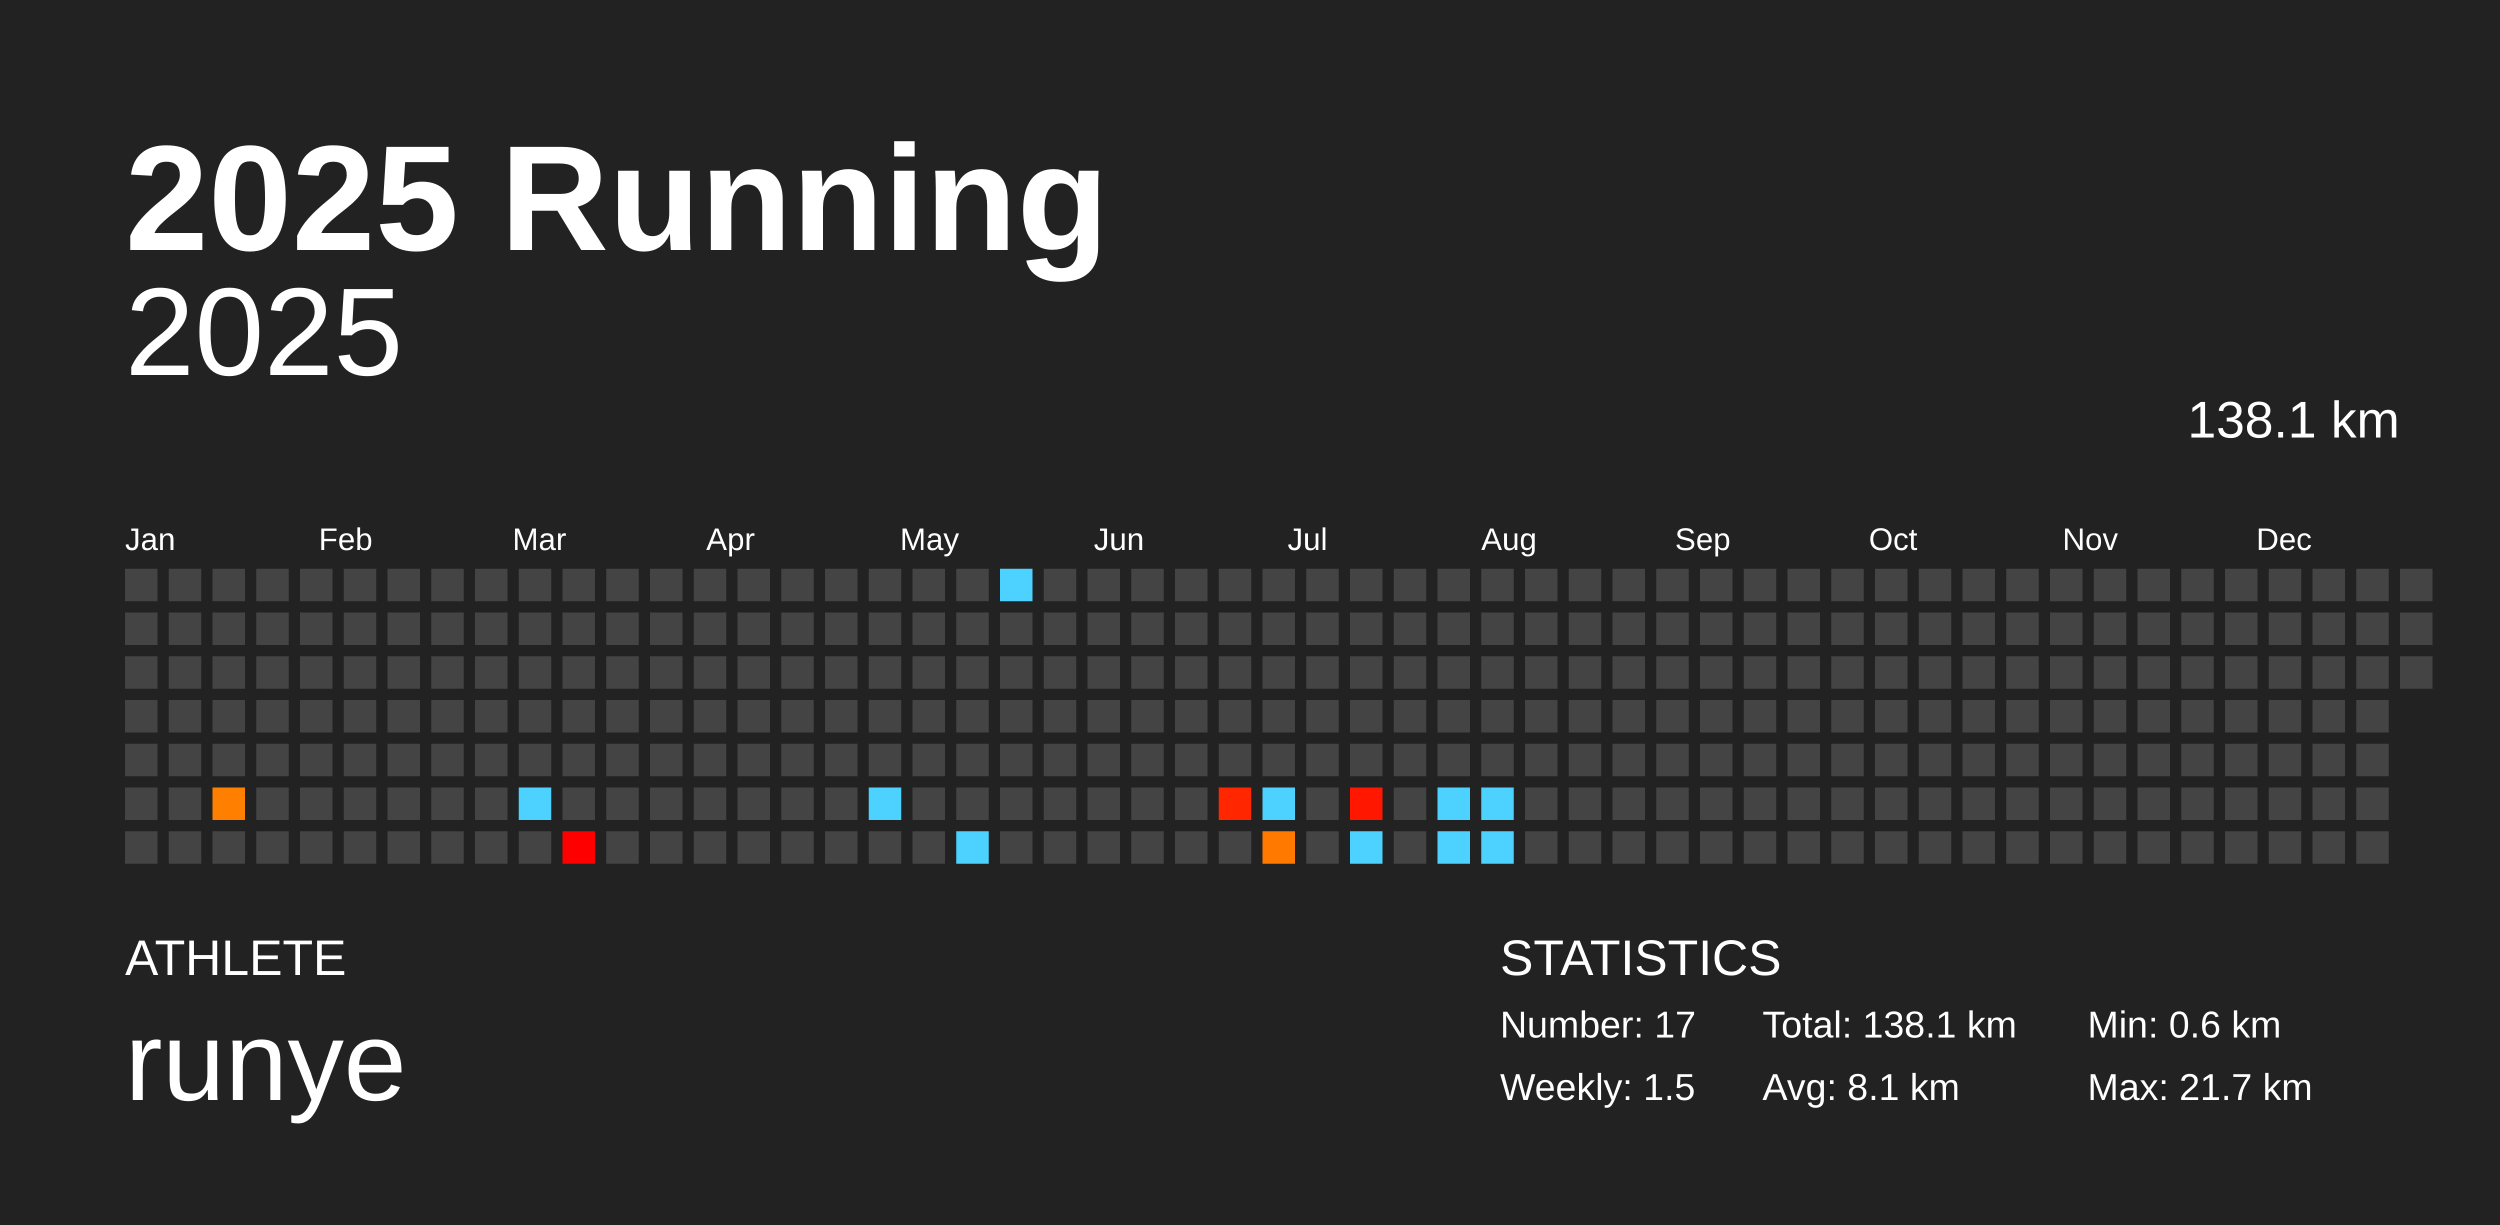
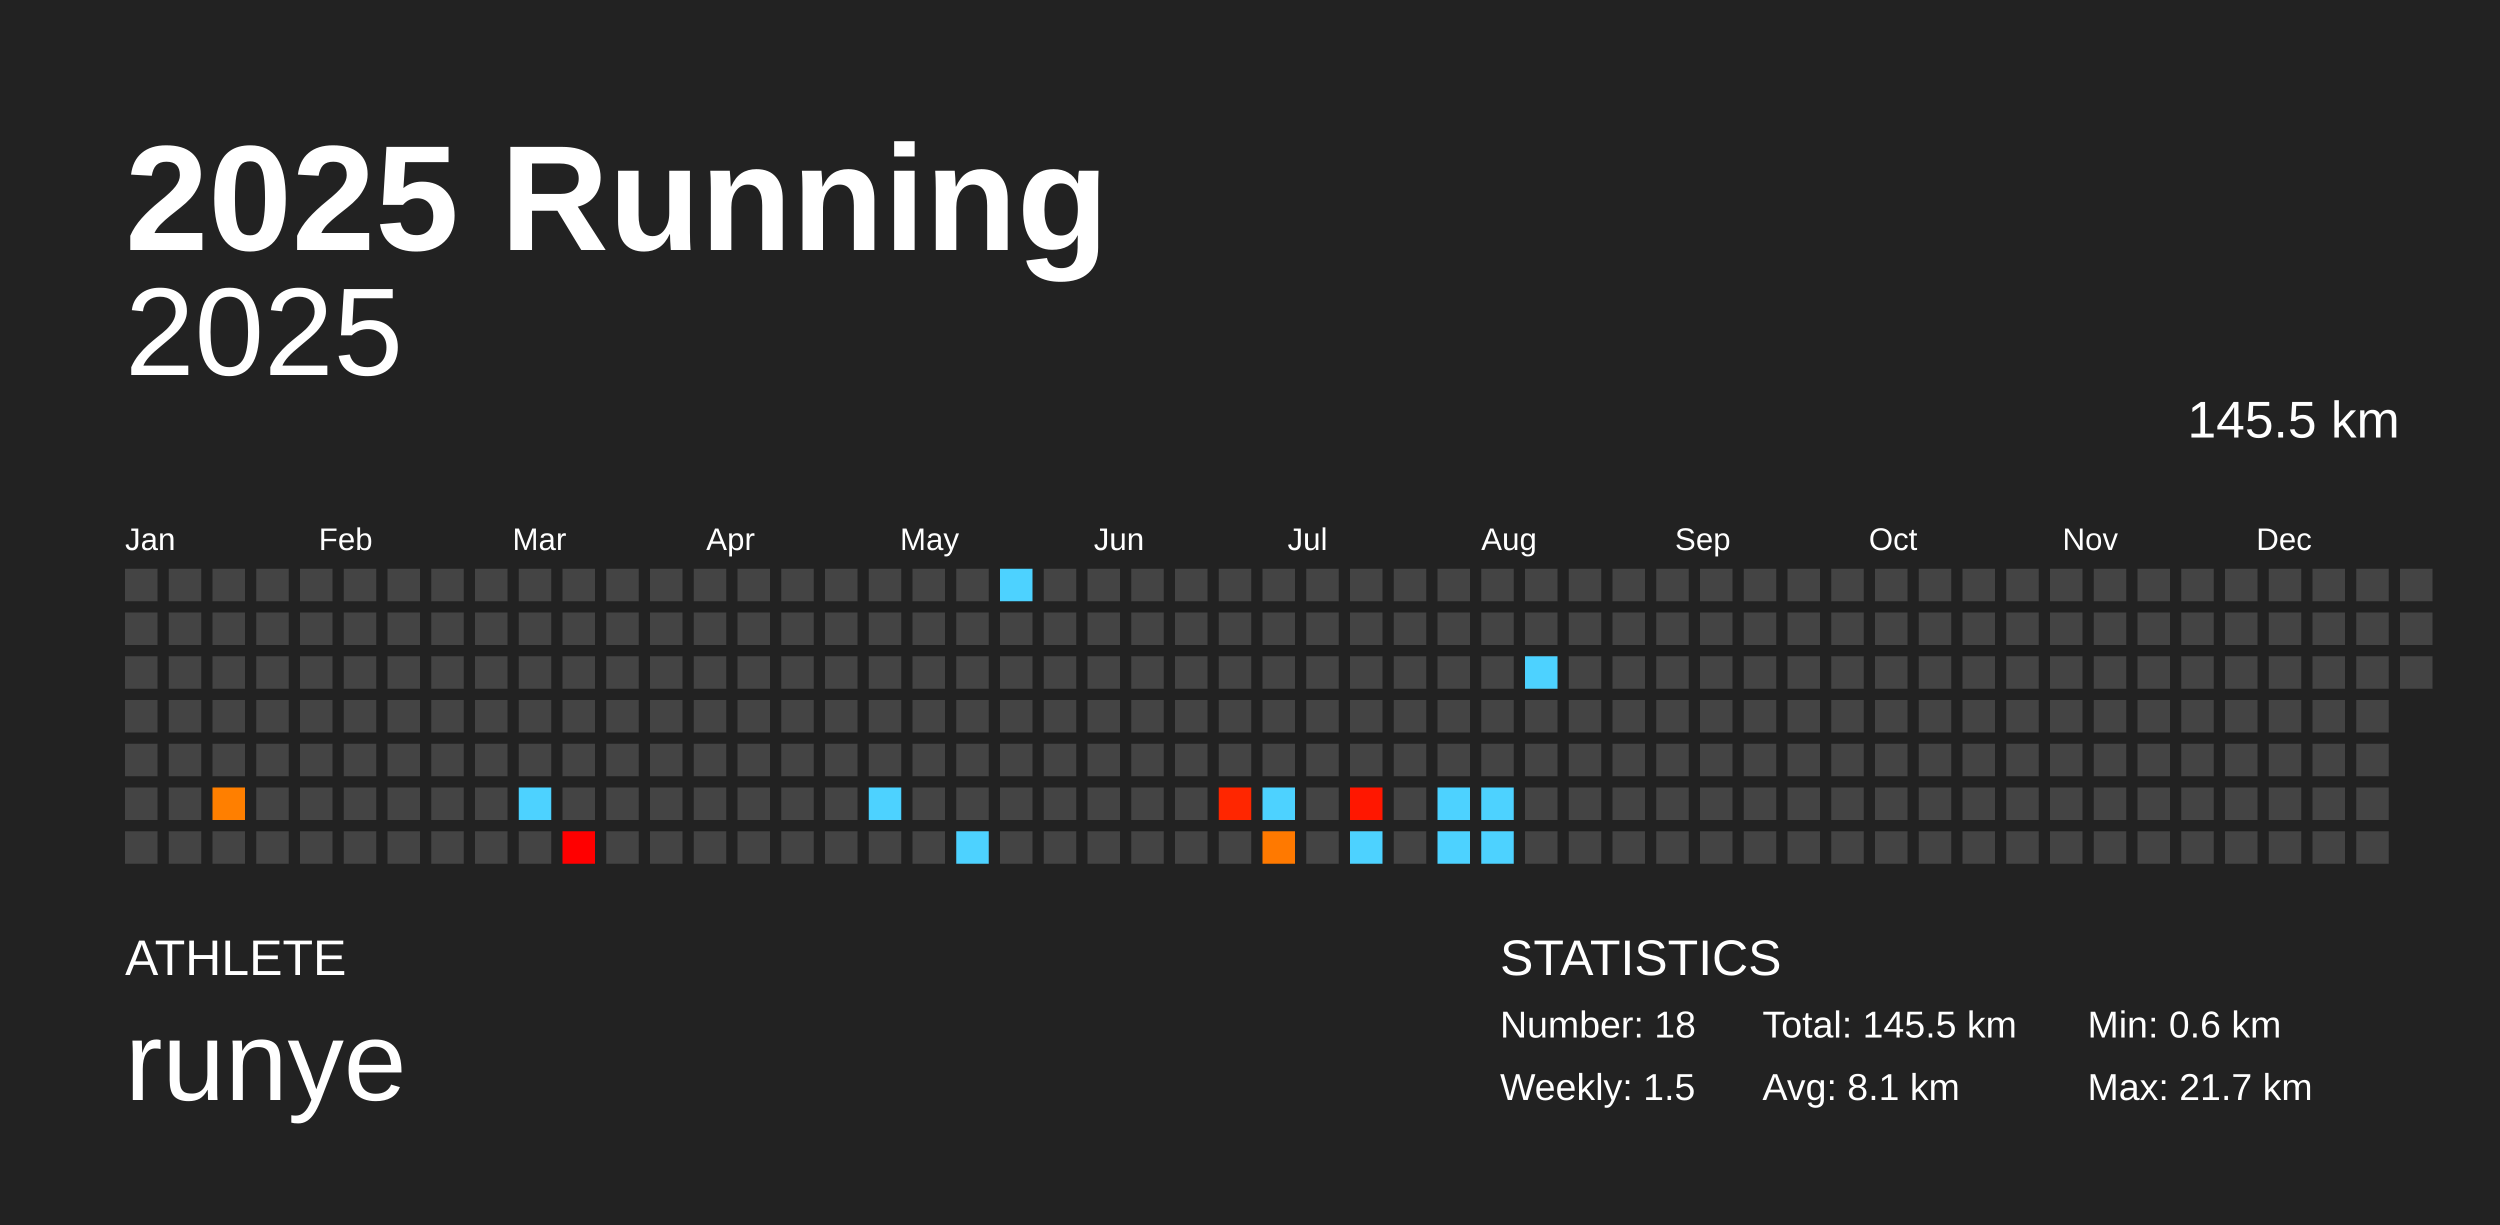
<svg xmlns="http://www.w3.org/2000/svg" baseProfile="full" height="98mm" version="1.1" viewBox="0,0,200,98" width="200mm">
  <defs />
  <rect fill="#222222" height="98" width="200" x="0" y="0" />
  <text fill="#FFFFFF" style="font-size:12px; font-family:Arial; font-weight:bold;" x="10" y="20">2025 Running</text>
  <text fill="#FFFFFF" style="font-size:4px; font-family:Arial" x="10" y="78">ATHLETE</text>
  <text fill="#FFFFFF" style="font-size:9px; font-family:Arial" x="10" y="88">runye</text>
  <text fill="#FFFFFF" style="font-size:4px; font-family:Arial" x="120" y="78">STATISTICS</text>
-   <text fill="#FFFFFF" style="font-size:3px; font-family:Arial" x="120" y="83">Number: 17</text>
+   <text fill="#FFFFFF" style="font-size:3px; font-family:Arial" x="120" y="83">Number: 18</text>
  <text fill="#FFFFFF" style="font-size:3px; font-family:Arial" x="120" y="88">Weekly: 1.5</text>
-   <text fill="#FFFFFF" style="font-size:3px; font-family:Arial" x="141" y="83">Total: 138.1 km</text>
+   <text fill="#FFFFFF" style="font-size:3px; font-family:Arial" x="141" y="83">Total: 145.5 km</text>
  <text fill="#FFFFFF" style="font-size:3px; font-family:Arial" x="141" y="88">Avg: 8.1 km</text>
  <text fill="#FFFFFF" style="font-size:3px; font-family:Arial" x="167" y="83">Min: 0.6 km</text>
  <text fill="#FFFFFF" style="font-size:3px; font-family:Arial" x="167" y="88">Max: 21.7 km</text>
  <text alignment-baseline="hanging" fill="#FFFFFF" style="font-size:10.0px; font-family:Arial;" x="10" y="30">2025</text>
-   <text alignment-baseline="hanging" fill="#FFFFFF" style="font-size:4.125px; font-family:Arial;" x="175" y="35">138.1 km</text>
+   <text alignment-baseline="hanging" fill="#FFFFFF" style="font-size:4.125px; font-family:Arial;" x="175" y="35">145.5 km</text>
  <text fill="#FFFFFF" style="font-size:2.5px; font-family:Arial" x="10.0" y="44">Jan</text>
  <text fill="#FFFFFF" style="font-size:2.5px; font-family:Arial" x="25.5" y="44">Feb</text>
  <text fill="#FFFFFF" style="font-size:2.5px; font-family:Arial" x="41.0" y="44">Mar</text>
  <text fill="#FFFFFF" style="font-size:2.5px; font-family:Arial" x="56.5" y="44">Apr</text>
  <text fill="#FFFFFF" style="font-size:2.5px; font-family:Arial" x="72.0" y="44">May</text>
  <text fill="#FFFFFF" style="font-size:2.5px; font-family:Arial" x="87.5" y="44">Jun</text>
  <text fill="#FFFFFF" style="font-size:2.5px; font-family:Arial" x="103.0" y="44">Jul</text>
  <text fill="#FFFFFF" style="font-size:2.5px; font-family:Arial" x="118.5" y="44">Aug</text>
  <text fill="#FFFFFF" style="font-size:2.5px; font-family:Arial" x="134.0" y="44">Sep</text>
  <text fill="#FFFFFF" style="font-size:2.5px; font-family:Arial" x="149.5" y="44">Oct</text>
  <text fill="#FFFFFF" style="font-size:2.5px; font-family:Arial" x="165.0" y="44">Nov</text>
  <text fill="#FFFFFF" style="font-size:2.5px; font-family:Arial" x="180.5" y="44">Dec</text>
  <rect fill="#444444" height="2.6" width="2.6" x="10.0" y="45.5" />
  <rect fill="#444444" height="2.6" width="2.6" x="10.0" y="49.0" />
  <rect fill="#444444" height="2.6" width="2.6" x="10.0" y="52.5" />
  <rect fill="#444444" height="2.6" width="2.6" x="10.0" y="56.0" />
  <rect fill="#444444" height="2.6" width="2.6" x="10.0" y="59.5" />
  <rect fill="#444444" height="2.6" width="2.6" x="10.0" y="63.0" />
  <rect fill="#444444" height="2.6" width="2.6" x="10.0" y="66.5" />
  <rect fill="#444444" height="2.6" width="2.6" x="13.5" y="45.5" />
  <rect fill="#444444" height="2.6" width="2.6" x="13.5" y="49.0" />
  <rect fill="#444444" height="2.6" width="2.6" x="13.5" y="52.5" />
  <rect fill="#444444" height="2.6" width="2.6" x="13.5" y="56.0" />
  <rect fill="#444444" height="2.6" width="2.6" x="13.5" y="59.5" />
  <rect fill="#444444" height="2.6" width="2.6" x="13.5" y="63.0" />
  <rect fill="#444444" height="2.6" width="2.6" x="13.5" y="66.5" />
  <rect fill="#444444" height="2.6" width="2.6" x="17.0" y="45.5" />
  <rect fill="#444444" height="2.6" width="2.6" x="17.0" y="49.0" />
  <rect fill="#444444" height="2.6" width="2.6" x="17.0" y="52.5" />
  <rect fill="#444444" height="2.6" width="2.6" x="17.0" y="56.0" />
  <rect fill="#444444" height="2.6" width="2.6" x="17.0" y="59.5" />
  <rect fill="#ff7f00" height="2.6" width="2.6" x="17.0" y="63.0" />
  <rect fill="#444444" height="2.6" width="2.6" x="17.0" y="66.5" />
  <rect fill="#444444" height="2.6" width="2.6" x="20.5" y="45.5" />
  <rect fill="#444444" height="2.6" width="2.6" x="20.5" y="49.0" />
  <rect fill="#444444" height="2.6" width="2.6" x="20.5" y="52.5" />
  <rect fill="#444444" height="2.6" width="2.6" x="20.5" y="56.0" />
  <rect fill="#444444" height="2.6" width="2.6" x="20.5" y="59.5" />
  <rect fill="#444444" height="2.6" width="2.6" x="20.5" y="63.0" />
  <rect fill="#444444" height="2.6" width="2.6" x="20.5" y="66.5" />
  <rect fill="#444444" height="2.6" width="2.6" x="24.0" y="45.5" />
  <rect fill="#444444" height="2.6" width="2.6" x="24.0" y="49.0" />
  <rect fill="#444444" height="2.6" width="2.6" x="24.0" y="52.5" />
  <rect fill="#444444" height="2.6" width="2.6" x="24.0" y="56.0" />
  <rect fill="#444444" height="2.6" width="2.6" x="24.0" y="59.5" />
  <rect fill="#444444" height="2.6" width="2.6" x="24.0" y="63.0" />
  <rect fill="#444444" height="2.6" width="2.6" x="24.0" y="66.5" />
  <rect fill="#444444" height="2.6" width="2.6" x="27.5" y="45.5" />
  <rect fill="#444444" height="2.6" width="2.6" x="27.5" y="49.0" />
  <rect fill="#444444" height="2.6" width="2.6" x="27.5" y="52.5" />
  <rect fill="#444444" height="2.6" width="2.6" x="27.5" y="56.0" />
  <rect fill="#444444" height="2.6" width="2.6" x="27.5" y="59.5" />
  <rect fill="#444444" height="2.6" width="2.6" x="27.5" y="63.0" />
  <rect fill="#444444" height="2.6" width="2.6" x="27.5" y="66.5" />
  <rect fill="#444444" height="2.6" width="2.6" x="31.0" y="45.5" />
  <rect fill="#444444" height="2.6" width="2.6" x="31.0" y="49.0" />
  <rect fill="#444444" height="2.6" width="2.6" x="31.0" y="52.5" />
  <rect fill="#444444" height="2.6" width="2.6" x="31.0" y="56.0" />
  <rect fill="#444444" height="2.6" width="2.6" x="31.0" y="59.5" />
  <rect fill="#444444" height="2.6" width="2.6" x="31.0" y="63.0" />
  <rect fill="#444444" height="2.6" width="2.6" x="31.0" y="66.5" />
  <rect fill="#444444" height="2.6" width="2.6" x="34.5" y="45.5" />
  <rect fill="#444444" height="2.6" width="2.6" x="34.5" y="49.0" />
  <rect fill="#444444" height="2.6" width="2.6" x="34.5" y="52.5" />
  <rect fill="#444444" height="2.6" width="2.6" x="34.5" y="56.0" />
  <rect fill="#444444" height="2.6" width="2.6" x="34.5" y="59.5" />
  <rect fill="#444444" height="2.6" width="2.6" x="34.5" y="63.0" />
  <rect fill="#444444" height="2.6" width="2.6" x="34.5" y="66.5" />
  <rect fill="#444444" height="2.6" width="2.6" x="38.0" y="45.5" />
  <rect fill="#444444" height="2.6" width="2.6" x="38.0" y="49.0" />
  <rect fill="#444444" height="2.6" width="2.6" x="38.0" y="52.5" />
  <rect fill="#444444" height="2.6" width="2.6" x="38.0" y="56.0" />
  <rect fill="#444444" height="2.6" width="2.6" x="38.0" y="59.5" />
  <rect fill="#444444" height="2.6" width="2.6" x="38.0" y="63.0" />
  <rect fill="#444444" height="2.6" width="2.6" x="38.0" y="66.5" />
  <rect fill="#444444" height="2.6" width="2.6" x="41.5" y="45.5" />
  <rect fill="#444444" height="2.6" width="2.6" x="41.5" y="49.0" />
  <rect fill="#444444" height="2.6" width="2.6" x="41.5" y="52.5" />
  <rect fill="#444444" height="2.6" width="2.6" x="41.5" y="56.0" />
  <rect fill="#444444" height="2.6" width="2.6" x="41.5" y="59.5" />
  <rect fill="#4dd2ff" height="2.6" width="2.6" x="41.5" y="63.0" />
  <rect fill="#444444" height="2.6" width="2.6" x="41.5" y="66.5" />
  <rect fill="#444444" height="2.6" width="2.6" x="45.0" y="45.5" />
  <rect fill="#444444" height="2.6" width="2.6" x="45.0" y="49.0" />
  <rect fill="#444444" height="2.6" width="2.6" x="45.0" y="52.5" />
  <rect fill="#444444" height="2.6" width="2.6" x="45.0" y="56.0" />
  <rect fill="#444444" height="2.6" width="2.6" x="45.0" y="59.5" />
  <rect fill="#444444" height="2.6" width="2.6" x="45.0" y="63.0" />
  <rect fill="red" height="2.6" width="2.6" x="45.0" y="66.5" />
  <rect fill="#444444" height="2.6" width="2.6" x="48.5" y="45.5" />
  <rect fill="#444444" height="2.6" width="2.6" x="48.5" y="49.0" />
  <rect fill="#444444" height="2.6" width="2.6" x="48.5" y="52.5" />
  <rect fill="#444444" height="2.6" width="2.6" x="48.5" y="56.0" />
  <rect fill="#444444" height="2.6" width="2.6" x="48.5" y="59.5" />
  <rect fill="#444444" height="2.6" width="2.6" x="48.5" y="63.0" />
  <rect fill="#444444" height="2.6" width="2.6" x="48.5" y="66.5" />
  <rect fill="#444444" height="2.6" width="2.6" x="52.0" y="45.5" />
  <rect fill="#444444" height="2.6" width="2.6" x="52.0" y="49.0" />
  <rect fill="#444444" height="2.6" width="2.6" x="52.0" y="52.5" />
  <rect fill="#444444" height="2.6" width="2.6" x="52.0" y="56.0" />
  <rect fill="#444444" height="2.6" width="2.6" x="52.0" y="59.5" />
  <rect fill="#444444" height="2.6" width="2.6" x="52.0" y="63.0" />
  <rect fill="#444444" height="2.6" width="2.6" x="52.0" y="66.5" />
  <rect fill="#444444" height="2.6" width="2.6" x="55.5" y="45.5" />
  <rect fill="#444444" height="2.6" width="2.6" x="55.5" y="49.0" />
  <rect fill="#444444" height="2.6" width="2.6" x="55.5" y="52.5" />
  <rect fill="#444444" height="2.6" width="2.6" x="55.5" y="56.0" />
  <rect fill="#444444" height="2.6" width="2.6" x="55.5" y="59.5" />
  <rect fill="#444444" height="2.6" width="2.6" x="55.5" y="63.0" />
  <rect fill="#444444" height="2.6" width="2.6" x="55.5" y="66.5" />
  <rect fill="#444444" height="2.6" width="2.6" x="59.0" y="45.5" />
  <rect fill="#444444" height="2.6" width="2.6" x="59.0" y="49.0" />
  <rect fill="#444444" height="2.6" width="2.6" x="59.0" y="52.5" />
  <rect fill="#444444" height="2.6" width="2.6" x="59.0" y="56.0" />
  <rect fill="#444444" height="2.6" width="2.6" x="59.0" y="59.5" />
  <rect fill="#444444" height="2.6" width="2.6" x="59.0" y="63.0" />
  <rect fill="#444444" height="2.6" width="2.6" x="59.0" y="66.5" />
  <rect fill="#444444" height="2.6" width="2.6" x="62.5" y="45.5" />
  <rect fill="#444444" height="2.6" width="2.6" x="62.5" y="49.0" />
  <rect fill="#444444" height="2.6" width="2.6" x="62.5" y="52.5" />
  <rect fill="#444444" height="2.6" width="2.6" x="62.5" y="56.0" />
  <rect fill="#444444" height="2.6" width="2.6" x="62.5" y="59.5" />
  <rect fill="#444444" height="2.6" width="2.6" x="62.5" y="63.0" />
  <rect fill="#444444" height="2.6" width="2.6" x="62.5" y="66.5" />
  <rect fill="#444444" height="2.6" width="2.6" x="66.0" y="45.5" />
  <rect fill="#444444" height="2.6" width="2.6" x="66.0" y="49.0" />
  <rect fill="#444444" height="2.6" width="2.6" x="66.0" y="52.5" />
  <rect fill="#444444" height="2.6" width="2.6" x="66.0" y="56.0" />
  <rect fill="#444444" height="2.6" width="2.6" x="66.0" y="59.5" />
  <rect fill="#444444" height="2.6" width="2.6" x="66.0" y="63.0" />
  <rect fill="#444444" height="2.6" width="2.6" x="66.0" y="66.5" />
  <rect fill="#444444" height="2.6" width="2.6" x="69.5" y="45.5" />
  <rect fill="#444444" height="2.6" width="2.6" x="69.5" y="49.0" />
  <rect fill="#444444" height="2.6" width="2.6" x="69.5" y="52.5" />
  <rect fill="#444444" height="2.6" width="2.6" x="69.5" y="56.0" />
  <rect fill="#444444" height="2.6" width="2.6" x="69.5" y="59.5" />
  <rect fill="#4dd2ff" height="2.6" width="2.6" x="69.5" y="63.0" />
  <rect fill="#444444" height="2.6" width="2.6" x="69.5" y="66.5" />
  <rect fill="#444444" height="2.6" width="2.6" x="73.0" y="45.5" />
  <rect fill="#444444" height="2.6" width="2.6" x="73.0" y="49.0" />
  <rect fill="#444444" height="2.6" width="2.6" x="73.0" y="52.5" />
  <rect fill="#444444" height="2.6" width="2.6" x="73.0" y="56.0" />
  <rect fill="#444444" height="2.6" width="2.6" x="73.0" y="59.5" />
  <rect fill="#444444" height="2.6" width="2.6" x="73.0" y="63.0" />
  <rect fill="#444444" height="2.6" width="2.6" x="73.0" y="66.5" />
  <rect fill="#444444" height="2.6" width="2.6" x="76.5" y="45.5" />
  <rect fill="#444444" height="2.6" width="2.6" x="76.5" y="49.0" />
  <rect fill="#444444" height="2.6" width="2.6" x="76.5" y="52.5" />
  <rect fill="#444444" height="2.6" width="2.6" x="76.5" y="56.0" />
  <rect fill="#444444" height="2.6" width="2.6" x="76.5" y="59.5" />
  <rect fill="#444444" height="2.6" width="2.6" x="76.5" y="63.0" />
  <rect fill="#4dd2ff" height="2.6" width="2.6" x="76.5" y="66.5" />
  <rect fill="#4dd2ff" height="2.6" width="2.6" x="80.0" y="45.5" />
  <rect fill="#444444" height="2.6" width="2.6" x="80.0" y="49.0" />
  <rect fill="#444444" height="2.6" width="2.6" x="80.0" y="52.5" />
  <rect fill="#444444" height="2.6" width="2.6" x="80.0" y="56.0" />
  <rect fill="#444444" height="2.6" width="2.6" x="80.0" y="59.5" />
  <rect fill="#444444" height="2.6" width="2.6" x="80.0" y="63.0" />
  <rect fill="#444444" height="2.6" width="2.6" x="80.0" y="66.5" />
  <rect fill="#444444" height="2.6" width="2.6" x="83.5" y="45.5" />
  <rect fill="#444444" height="2.6" width="2.6" x="83.5" y="49.0" />
  <rect fill="#444444" height="2.6" width="2.6" x="83.5" y="52.5" />
  <rect fill="#444444" height="2.6" width="2.6" x="83.5" y="56.0" />
  <rect fill="#444444" height="2.6" width="2.6" x="83.5" y="59.5" />
  <rect fill="#444444" height="2.6" width="2.6" x="83.5" y="63.0" />
  <rect fill="#444444" height="2.6" width="2.6" x="83.5" y="66.5" />
  <rect fill="#444444" height="2.6" width="2.6" x="87.0" y="45.5" />
  <rect fill="#444444" height="2.6" width="2.6" x="87.0" y="49.0" />
  <rect fill="#444444" height="2.6" width="2.6" x="87.0" y="52.5" />
  <rect fill="#444444" height="2.6" width="2.6" x="87.0" y="56.0" />
  <rect fill="#444444" height="2.6" width="2.6" x="87.0" y="59.5" />
  <rect fill="#444444" height="2.6" width="2.6" x="87.0" y="63.0" />
  <rect fill="#444444" height="2.6" width="2.6" x="87.0" y="66.5" />
  <rect fill="#444444" height="2.6" width="2.6" x="90.5" y="45.5" />
  <rect fill="#444444" height="2.6" width="2.6" x="90.5" y="49.0" />
  <rect fill="#444444" height="2.6" width="2.6" x="90.5" y="52.5" />
  <rect fill="#444444" height="2.6" width="2.6" x="90.5" y="56.0" />
  <rect fill="#444444" height="2.6" width="2.6" x="90.5" y="59.5" />
  <rect fill="#444444" height="2.6" width="2.6" x="90.5" y="63.0" />
  <rect fill="#444444" height="2.6" width="2.6" x="90.5" y="66.5" />
  <rect fill="#444444" height="2.6" width="2.6" x="94.0" y="45.5" />
  <rect fill="#444444" height="2.6" width="2.6" x="94.0" y="49.0" />
  <rect fill="#444444" height="2.6" width="2.6" x="94.0" y="52.5" />
  <rect fill="#444444" height="2.6" width="2.6" x="94.0" y="56.0" />
  <rect fill="#444444" height="2.6" width="2.6" x="94.0" y="59.5" />
  <rect fill="#444444" height="2.6" width="2.6" x="94.0" y="63.0" />
  <rect fill="#444444" height="2.6" width="2.6" x="94.0" y="66.5" />
  <rect fill="#444444" height="2.6" width="2.6" x="97.5" y="45.5" />
  <rect fill="#444444" height="2.6" width="2.6" x="97.5" y="49.0" />
  <rect fill="#444444" height="2.6" width="2.6" x="97.5" y="52.5" />
  <rect fill="#444444" height="2.6" width="2.6" x="97.5" y="56.0" />
  <rect fill="#444444" height="2.6" width="2.6" x="97.5" y="59.5" />
  <rect fill="#ff2600" height="2.6" width="2.6" x="97.5" y="63.0" />
  <rect fill="#444444" height="2.6" width="2.6" x="97.5" y="66.5" />
  <rect fill="#444444" height="2.6" width="2.6" x="101.0" y="45.5" />
  <rect fill="#444444" height="2.6" width="2.6" x="101.0" y="49.0" />
  <rect fill="#444444" height="2.6" width="2.6" x="101.0" y="52.5" />
  <rect fill="#444444" height="2.6" width="2.6" x="101.0" y="56.0" />
  <rect fill="#444444" height="2.6" width="2.6" x="101.0" y="59.5" />
  <rect fill="#4dd2ff" height="2.6" width="2.6" x="101.0" y="63.0" />
  <rect fill="#ff7900" height="2.6" width="2.6" x="101.0" y="66.5" />
  <rect fill="#444444" height="2.6" width="2.6" x="104.5" y="45.5" />
  <rect fill="#444444" height="2.6" width="2.6" x="104.5" y="49.0" />
  <rect fill="#444444" height="2.6" width="2.6" x="104.5" y="52.5" />
  <rect fill="#444444" height="2.6" width="2.6" x="104.5" y="56.0" />
  <rect fill="#444444" height="2.6" width="2.6" x="104.5" y="59.5" />
  <rect fill="#444444" height="2.6" width="2.6" x="104.5" y="63.0" />
  <rect fill="#444444" height="2.6" width="2.6" x="104.5" y="66.5" />
  <rect fill="#444444" height="2.6" width="2.6" x="108.0" y="45.5" />
  <rect fill="#444444" height="2.6" width="2.6" x="108.0" y="49.0" />
  <rect fill="#444444" height="2.6" width="2.6" x="108.0" y="52.5" />
  <rect fill="#444444" height="2.6" width="2.6" x="108.0" y="56.0" />
  <rect fill="#444444" height="2.6" width="2.6" x="108.0" y="59.5" />
  <rect fill="#ff1700" height="2.6" width="2.6" x="108.0" y="63.0" />
  <rect fill="#4dd2ff" height="2.6" width="2.6" x="108.0" y="66.5" />
  <rect fill="#444444" height="2.6" width="2.6" x="111.5" y="45.5" />
  <rect fill="#444444" height="2.6" width="2.6" x="111.5" y="49.0" />
  <rect fill="#444444" height="2.6" width="2.6" x="111.5" y="52.5" />
  <rect fill="#444444" height="2.6" width="2.6" x="111.5" y="56.0" />
  <rect fill="#444444" height="2.6" width="2.6" x="111.5" y="59.5" />
  <rect fill="#444444" height="2.6" width="2.6" x="111.5" y="63.0" />
  <rect fill="#444444" height="2.6" width="2.6" x="111.5" y="66.5" />
  <rect fill="#444444" height="2.6" width="2.6" x="115.0" y="45.5" />
  <rect fill="#444444" height="2.6" width="2.6" x="115.0" y="49.0" />
  <rect fill="#444444" height="2.6" width="2.6" x="115.0" y="52.5" />
  <rect fill="#444444" height="2.6" width="2.6" x="115.0" y="56.0" />
  <rect fill="#444444" height="2.6" width="2.6" x="115.0" y="59.5" />
  <rect fill="#4dd2ff" height="2.6" width="2.6" x="115.0" y="63.0" />
  <rect fill="#4dd2ff" height="2.6" width="2.6" x="115.0" y="66.5" />
  <rect fill="#444444" height="2.6" width="2.6" x="118.5" y="45.5" />
  <rect fill="#444444" height="2.6" width="2.6" x="118.5" y="49.0" />
  <rect fill="#444444" height="2.6" width="2.6" x="118.5" y="52.5" />
  <rect fill="#444444" height="2.6" width="2.6" x="118.5" y="56.0" />
  <rect fill="#444444" height="2.6" width="2.6" x="118.5" y="59.5" />
  <rect fill="#4dd2ff" height="2.6" width="2.6" x="118.5" y="63.0" />
  <rect fill="#4dd2ff" height="2.6" width="2.6" x="118.5" y="66.5" />
  <rect fill="#444444" height="2.6" width="2.6" x="122.0" y="45.5" />
  <rect fill="#444444" height="2.6" width="2.6" x="122.0" y="49.0" />
-   <rect fill="#444444" height="2.6" width="2.6" x="122.0" y="52.5" />
+   <rect fill="#4dd2ff" height="2.6" width="2.6" x="122.0" y="52.5" />
  <rect fill="#444444" height="2.6" width="2.6" x="122.0" y="56.0" />
  <rect fill="#444444" height="2.6" width="2.6" x="122.0" y="59.5" />
  <rect fill="#444444" height="2.6" width="2.6" x="122.0" y="63.0" />
  <rect fill="#444444" height="2.6" width="2.6" x="122.0" y="66.5" />
  <rect fill="#444444" height="2.6" width="2.6" x="125.5" y="45.5" />
  <rect fill="#444444" height="2.6" width="2.6" x="125.5" y="49.0" />
  <rect fill="#444444" height="2.6" width="2.6" x="125.5" y="52.5" />
  <rect fill="#444444" height="2.6" width="2.6" x="125.5" y="56.0" />
  <rect fill="#444444" height="2.6" width="2.6" x="125.5" y="59.5" />
  <rect fill="#444444" height="2.6" width="2.6" x="125.5" y="63.0" />
  <rect fill="#444444" height="2.6" width="2.6" x="125.5" y="66.5" />
  <rect fill="#444444" height="2.6" width="2.6" x="129.0" y="45.5" />
  <rect fill="#444444" height="2.6" width="2.6" x="129.0" y="49.0" />
  <rect fill="#444444" height="2.6" width="2.6" x="129.0" y="52.5" />
  <rect fill="#444444" height="2.6" width="2.6" x="129.0" y="56.0" />
  <rect fill="#444444" height="2.6" width="2.6" x="129.0" y="59.5" />
  <rect fill="#444444" height="2.6" width="2.6" x="129.0" y="63.0" />
  <rect fill="#444444" height="2.6" width="2.6" x="129.0" y="66.5" />
  <rect fill="#444444" height="2.6" width="2.6" x="132.5" y="45.5" />
  <rect fill="#444444" height="2.6" width="2.6" x="132.5" y="49.0" />
  <rect fill="#444444" height="2.6" width="2.6" x="132.5" y="52.5" />
  <rect fill="#444444" height="2.6" width="2.6" x="132.5" y="56.0" />
  <rect fill="#444444" height="2.6" width="2.6" x="132.5" y="59.5" />
  <rect fill="#444444" height="2.6" width="2.6" x="132.5" y="63.0" />
  <rect fill="#444444" height="2.6" width="2.6" x="132.5" y="66.5" />
  <rect fill="#444444" height="2.6" width="2.6" x="136.0" y="45.5" />
  <rect fill="#444444" height="2.6" width="2.6" x="136.0" y="49.0" />
  <rect fill="#444444" height="2.6" width="2.6" x="136.0" y="52.5" />
  <rect fill="#444444" height="2.6" width="2.6" x="136.0" y="56.0" />
  <rect fill="#444444" height="2.6" width="2.6" x="136.0" y="59.5" />
  <rect fill="#444444" height="2.6" width="2.6" x="136.0" y="63.0" />
  <rect fill="#444444" height="2.6" width="2.6" x="136.0" y="66.5" />
  <rect fill="#444444" height="2.6" width="2.6" x="139.5" y="45.5" />
  <rect fill="#444444" height="2.6" width="2.6" x="139.5" y="49.0" />
  <rect fill="#444444" height="2.6" width="2.6" x="139.5" y="52.5" />
  <rect fill="#444444" height="2.6" width="2.6" x="139.5" y="56.0" />
  <rect fill="#444444" height="2.6" width="2.6" x="139.5" y="59.5" />
  <rect fill="#444444" height="2.6" width="2.6" x="139.5" y="63.0" />
  <rect fill="#444444" height="2.6" width="2.6" x="139.5" y="66.5" />
  <rect fill="#444444" height="2.6" width="2.6" x="143.0" y="45.5" />
  <rect fill="#444444" height="2.6" width="2.6" x="143.0" y="49.0" />
  <rect fill="#444444" height="2.6" width="2.6" x="143.0" y="52.5" />
  <rect fill="#444444" height="2.6" width="2.6" x="143.0" y="56.0" />
  <rect fill="#444444" height="2.6" width="2.6" x="143.0" y="59.5" />
  <rect fill="#444444" height="2.6" width="2.6" x="143.0" y="63.0" />
  <rect fill="#444444" height="2.6" width="2.6" x="143.0" y="66.5" />
  <rect fill="#444444" height="2.6" width="2.6" x="146.5" y="45.5" />
  <rect fill="#444444" height="2.6" width="2.6" x="146.5" y="49.0" />
  <rect fill="#444444" height="2.6" width="2.6" x="146.5" y="52.5" />
  <rect fill="#444444" height="2.6" width="2.6" x="146.5" y="56.0" />
  <rect fill="#444444" height="2.6" width="2.6" x="146.5" y="59.5" />
  <rect fill="#444444" height="2.6" width="2.6" x="146.5" y="63.0" />
  <rect fill="#444444" height="2.6" width="2.6" x="146.5" y="66.5" />
  <rect fill="#444444" height="2.6" width="2.6" x="150.0" y="45.5" />
  <rect fill="#444444" height="2.6" width="2.6" x="150.0" y="49.0" />
  <rect fill="#444444" height="2.6" width="2.6" x="150.0" y="52.5" />
  <rect fill="#444444" height="2.6" width="2.6" x="150.0" y="56.0" />
  <rect fill="#444444" height="2.6" width="2.6" x="150.0" y="59.5" />
  <rect fill="#444444" height="2.6" width="2.6" x="150.0" y="63.0" />
  <rect fill="#444444" height="2.6" width="2.6" x="150.0" y="66.5" />
  <rect fill="#444444" height="2.6" width="2.6" x="153.5" y="45.5" />
  <rect fill="#444444" height="2.6" width="2.6" x="153.5" y="49.0" />
  <rect fill="#444444" height="2.6" width="2.6" x="153.5" y="52.5" />
  <rect fill="#444444" height="2.6" width="2.6" x="153.5" y="56.0" />
  <rect fill="#444444" height="2.6" width="2.6" x="153.5" y="59.5" />
  <rect fill="#444444" height="2.6" width="2.6" x="153.5" y="63.0" />
  <rect fill="#444444" height="2.6" width="2.6" x="153.5" y="66.5" />
  <rect fill="#444444" height="2.6" width="2.6" x="157.0" y="45.5" />
  <rect fill="#444444" height="2.6" width="2.6" x="157.0" y="49.0" />
  <rect fill="#444444" height="2.6" width="2.6" x="157.0" y="52.5" />
  <rect fill="#444444" height="2.6" width="2.6" x="157.0" y="56.0" />
  <rect fill="#444444" height="2.6" width="2.6" x="157.0" y="59.5" />
  <rect fill="#444444" height="2.6" width="2.6" x="157.0" y="63.0" />
  <rect fill="#444444" height="2.6" width="2.6" x="157.0" y="66.5" />
  <rect fill="#444444" height="2.6" width="2.6" x="160.5" y="45.5" />
  <rect fill="#444444" height="2.6" width="2.6" x="160.5" y="49.0" />
  <rect fill="#444444" height="2.6" width="2.6" x="160.5" y="52.5" />
  <rect fill="#444444" height="2.6" width="2.6" x="160.5" y="56.0" />
  <rect fill="#444444" height="2.6" width="2.6" x="160.5" y="59.5" />
  <rect fill="#444444" height="2.6" width="2.6" x="160.5" y="63.0" />
  <rect fill="#444444" height="2.6" width="2.6" x="160.5" y="66.5" />
  <rect fill="#444444" height="2.6" width="2.6" x="164.0" y="45.5" />
  <rect fill="#444444" height="2.6" width="2.6" x="164.0" y="49.0" />
  <rect fill="#444444" height="2.6" width="2.6" x="164.0" y="52.5" />
  <rect fill="#444444" height="2.6" width="2.6" x="164.0" y="56.0" />
  <rect fill="#444444" height="2.6" width="2.6" x="164.0" y="59.5" />
  <rect fill="#444444" height="2.6" width="2.6" x="164.0" y="63.0" />
  <rect fill="#444444" height="2.6" width="2.6" x="164.0" y="66.5" />
  <rect fill="#444444" height="2.6" width="2.6" x="167.5" y="45.5" />
  <rect fill="#444444" height="2.6" width="2.6" x="167.5" y="49.0" />
  <rect fill="#444444" height="2.6" width="2.6" x="167.5" y="52.5" />
  <rect fill="#444444" height="2.6" width="2.6" x="167.5" y="56.0" />
  <rect fill="#444444" height="2.6" width="2.6" x="167.5" y="59.5" />
  <rect fill="#444444" height="2.6" width="2.6" x="167.5" y="63.0" />
  <rect fill="#444444" height="2.6" width="2.6" x="167.5" y="66.5" />
  <rect fill="#444444" height="2.6" width="2.6" x="171.0" y="45.5" />
  <rect fill="#444444" height="2.6" width="2.6" x="171.0" y="49.0" />
  <rect fill="#444444" height="2.6" width="2.6" x="171.0" y="52.5" />
  <rect fill="#444444" height="2.6" width="2.6" x="171.0" y="56.0" />
  <rect fill="#444444" height="2.6" width="2.6" x="171.0" y="59.5" />
  <rect fill="#444444" height="2.6" width="2.6" x="171.0" y="63.0" />
  <rect fill="#444444" height="2.6" width="2.6" x="171.0" y="66.5" />
  <rect fill="#444444" height="2.6" width="2.6" x="174.5" y="45.5" />
  <rect fill="#444444" height="2.6" width="2.6" x="174.5" y="49.0" />
  <rect fill="#444444" height="2.6" width="2.6" x="174.5" y="52.5" />
  <rect fill="#444444" height="2.6" width="2.6" x="174.5" y="56.0" />
  <rect fill="#444444" height="2.6" width="2.6" x="174.5" y="59.5" />
  <rect fill="#444444" height="2.6" width="2.6" x="174.5" y="63.0" />
  <rect fill="#444444" height="2.6" width="2.6" x="174.5" y="66.5" />
  <rect fill="#444444" height="2.6" width="2.6" x="178.0" y="45.5" />
  <rect fill="#444444" height="2.6" width="2.6" x="178.0" y="49.0" />
  <rect fill="#444444" height="2.6" width="2.6" x="178.0" y="52.5" />
  <rect fill="#444444" height="2.6" width="2.6" x="178.0" y="56.0" />
  <rect fill="#444444" height="2.6" width="2.6" x="178.0" y="59.5" />
  <rect fill="#444444" height="2.6" width="2.6" x="178.0" y="63.0" />
  <rect fill="#444444" height="2.6" width="2.6" x="178.0" y="66.5" />
  <rect fill="#444444" height="2.6" width="2.6" x="181.5" y="45.5" />
  <rect fill="#444444" height="2.6" width="2.6" x="181.5" y="49.0" />
  <rect fill="#444444" height="2.6" width="2.6" x="181.5" y="52.5" />
  <rect fill="#444444" height="2.6" width="2.6" x="181.5" y="56.0" />
  <rect fill="#444444" height="2.6" width="2.6" x="181.5" y="59.5" />
  <rect fill="#444444" height="2.6" width="2.6" x="181.5" y="63.0" />
  <rect fill="#444444" height="2.6" width="2.6" x="181.5" y="66.5" />
  <rect fill="#444444" height="2.6" width="2.6" x="185.0" y="45.5" />
  <rect fill="#444444" height="2.6" width="2.6" x="185.0" y="49.0" />
  <rect fill="#444444" height="2.6" width="2.6" x="185.0" y="52.5" />
  <rect fill="#444444" height="2.6" width="2.6" x="185.0" y="56.0" />
  <rect fill="#444444" height="2.6" width="2.6" x="185.0" y="59.5" />
  <rect fill="#444444" height="2.6" width="2.6" x="185.0" y="63.0" />
  <rect fill="#444444" height="2.6" width="2.6" x="185.0" y="66.5" />
  <rect fill="#444444" height="2.6" width="2.6" x="188.5" y="45.5" />
  <rect fill="#444444" height="2.6" width="2.6" x="188.5" y="49.0" />
  <rect fill="#444444" height="2.6" width="2.6" x="188.5" y="52.5" />
  <rect fill="#444444" height="2.6" width="2.6" x="188.5" y="56.0" />
  <rect fill="#444444" height="2.6" width="2.6" x="188.5" y="59.5" />
  <rect fill="#444444" height="2.6" width="2.6" x="188.5" y="63.0" />
  <rect fill="#444444" height="2.6" width="2.6" x="188.5" y="66.5" />
  <rect fill="#444444" height="2.6" width="2.6" x="192.0" y="45.5" />
  <rect fill="#444444" height="2.6" width="2.6" x="192.0" y="49.0" />
  <rect fill="#444444" height="2.6" width="2.6" x="192.0" y="52.5" />
</svg>
